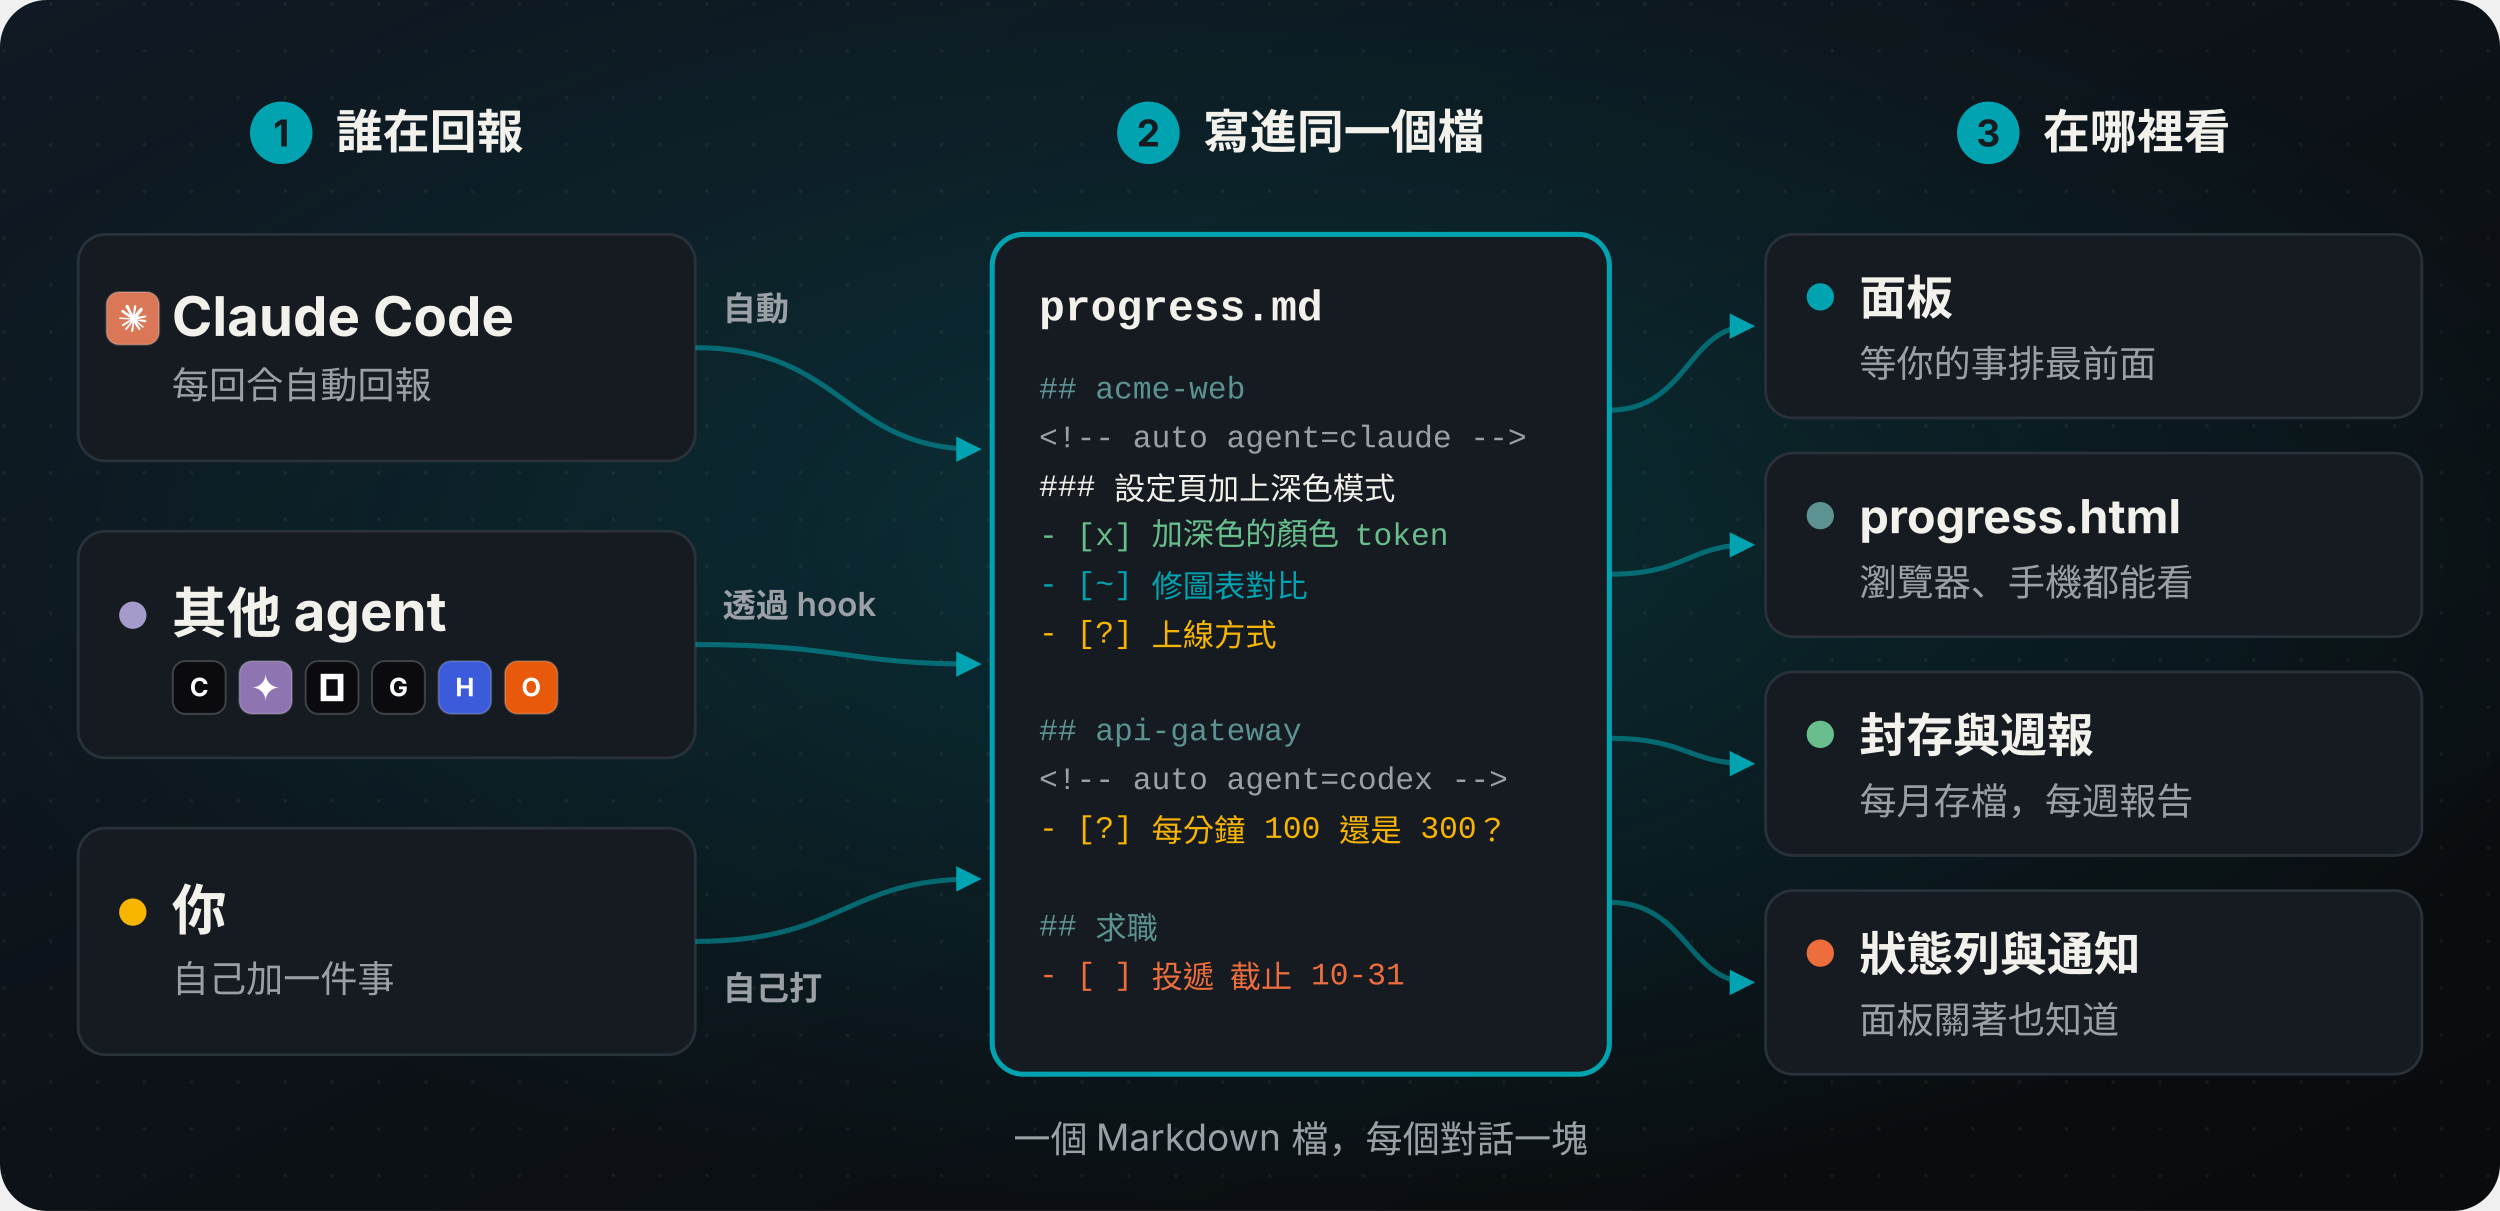
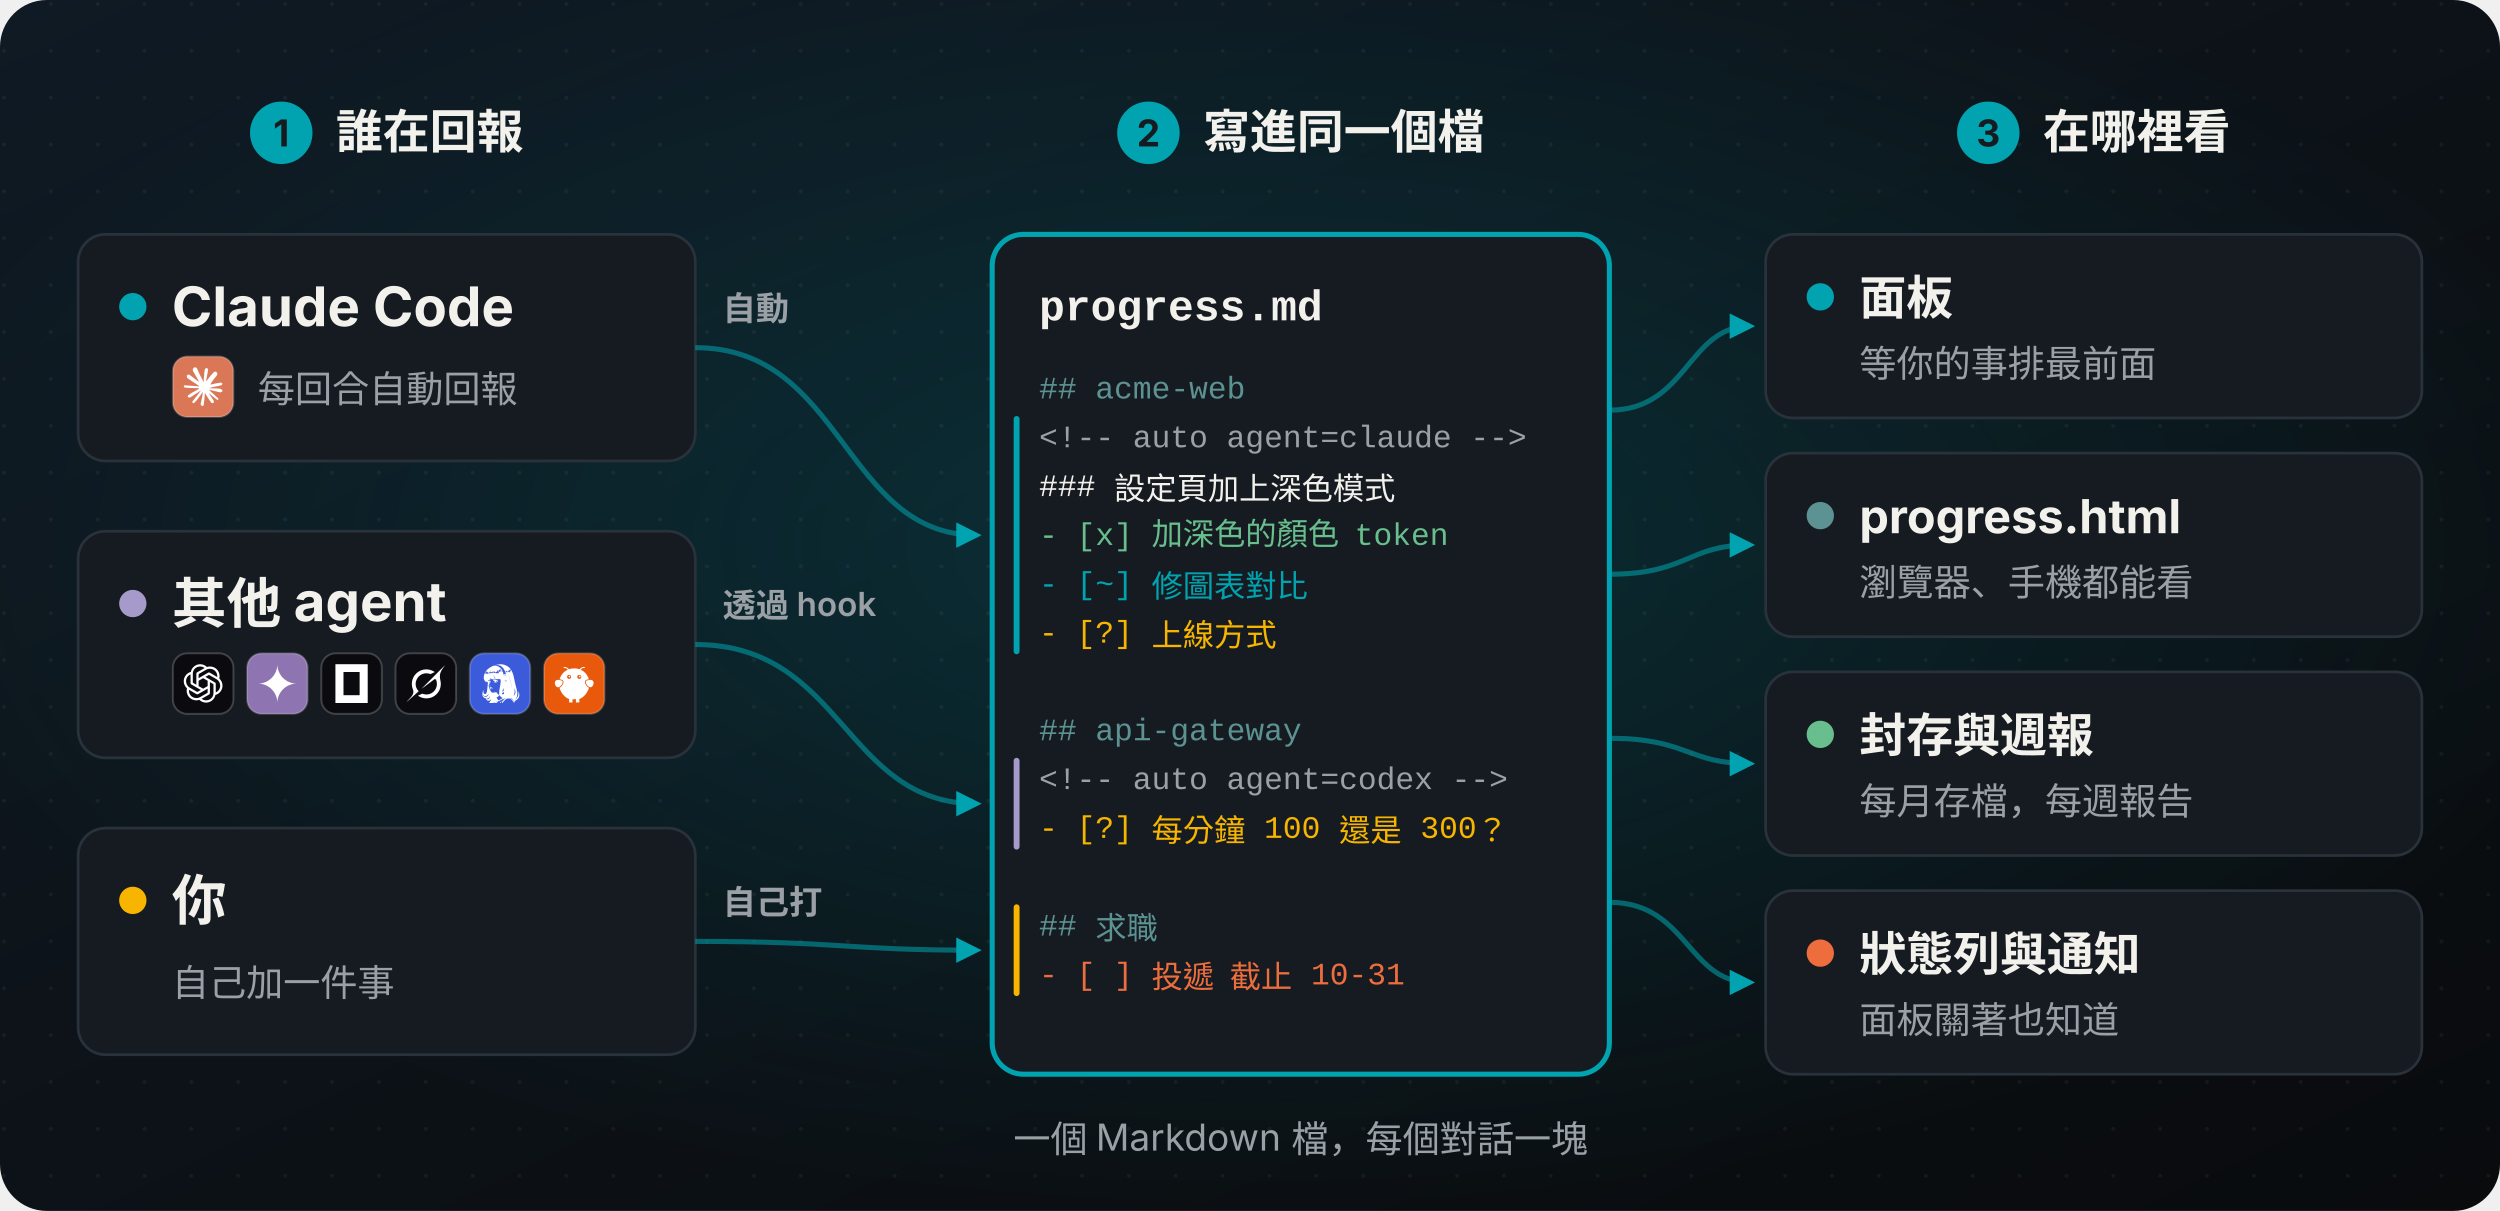
<svg xmlns="http://www.w3.org/2000/svg" width="1280" height="620" viewBox="0 0 1280 620" role="img" aria-label="progress.md: 一個 Markdown 檔，每個對話一塊">
  <defs>
    <linearGradient id="sky" x1="0" y1="0" x2="1" y2="1">
      <stop offset="0" stop-color="#0f1a24" />
      <stop offset="0.55" stop-color="#0c1116" />
      <stop offset="1" stop-color="#090b0d" />
    </linearGradient>
    <radialGradient id="glow" cx="0.5" cy="0.45" r="0.55">
      <stop offset="0" stop-color="#00A3AF" stop-opacity="0.2" />
      <stop offset="1" stop-color="#00A3AF" stop-opacity="0" />
    </radialGradient>
    <pattern id="dots" width="24" height="24" patternUnits="userSpaceOnUse">
      <circle cx="2" cy="2" r="1" fill="#fff" fill-opacity="0.05" />
    </pattern>
    <filter id="lift" x="-20%" y="-20%" width="140%" height="160%">
      <feDropShadow dx="0" dy="18" stdDeviation="22" flood-color="#000" flood-opacity="0.55" />
    </filter>
    <clipPath id="edge">
      <rect width="1280" height="620" rx="24" />
    </clipPath>
    <marker id="head" viewBox="0 0 10 10" refX="8" refY="5" markerWidth="5" markerHeight="5" orient="auto-start-reverse">
      <path d="M0 0L10 5L0 10z" fill="#00A3AF" />
    </marker>
  </defs>
  <g clip-path="url(#edge)" font-family="-apple-system, BlinkMacSystemFont, 'Segoe UI', 'Noto Sans TC', 'Noto Sans SC', 'PingFang TC', 'Microsoft JhengHei', 'Microsoft YaHei', sans-serif">
    <rect width="1280" height="620" fill="url(#sky)" />
    <rect width="1280" height="620" fill="url(#glow)" />
    <rect width="1280" height="620" fill="url(#dots)" />
    <circle cx="144" cy="68" r="16" fill="#00A3AF" />
    <text x="144" y="75" text-anchor="middle" font-size="19" font-weight="700" fill="#151b21">1</text>
    <text x="172" y="76" font-size="24" font-weight="700" fill="#f2f1ec">誰在回報</text>
    <circle cx="588" cy="68" r="16" fill="#00A3AF" />
    <text x="588" y="75" text-anchor="middle" font-size="19" font-weight="700" fill="#151b21">2</text>
    <text x="616" y="76" font-size="24" font-weight="700" fill="#f2f1ec">寫進同一個檔</text>
    <circle cx="1018" cy="68" r="16" fill="#00A3AF" />
    <text x="1018" y="75" text-anchor="middle" font-size="19" font-weight="700" fill="#151b21">3</text>
    <text x="1046" y="76" font-size="24" font-weight="700" fill="#f2f1ec">在哪裡看</text>
    <rect x="40" y="120" width="316" height="116" rx="14" fill="#151b21" stroke="#29313a" stroke-width="1.4" />
-     <circle cx="68" cy="163" r="7" fill="#00A3AF" />
-     <text x="88" y="172" font-size="28" font-weight="700" fill="#f2f1ec">Claude Code</text>
-     <text x="88" y="204" font-size="19" fill="#9aa0a6">每回合自動回報</text>
-     <rect x="54" y="149" width="28" height="28" fill="#151b21" />
-     <rect x="54.5" y="149.5" width="27" height="27" rx="6.44" fill="#D97757" stroke="#fff" stroke-opacity="0.2" />
-     <path transform="translate(61 156) scale(0.5833333)" fill="#fff" d="m4.714 15.956 4.717-2.647.079-.231-.079-.128h-.231l-.789-.049-2.696-.073-2.337-.097-2.265-.121-.571-.121-.534-.704.055-.352.48-.322.686.061 1.518.103 2.277.158 1.651.097 2.447.255h.389l.055-.158-.134-.097-.103-.097L6.973 9.836l-2.55-1.688-1.336-.971-.723-.492-.364-.461-.158-1.008.656-.723.88.061.225.061.892.686 1.906 1.475 2.489 1.834.364.303.146-.103.018-.073-.164-.273-1.354-2.447-1.445-2.489-.643-1.032-.17-.619c-.061-.255-.103-.467-.103-.729L6.287.134 6.7 0l.996.134.419.364.619 1.415 1.002 2.228 1.554 3.03.455.898.243.832.091.255h.158v-.146l.128-1.706.237-2.095.231-2.696.079-.759.376-.911.747-.492.583.279.48.686-.067.443-.285 1.852-.559 2.902-.364 1.943h.212l.243-.243.984-1.305 1.651-2.064.729-.82.85-.905.546-.431h1.032l.759 1.129-.34 1.166-1.062 1.348-.88 1.141-1.263 1.7-.789 1.36.073.109.188-.018 2.853-.607 1.542-.279 1.84-.316.832.389.091.395-.328.807-1.967.486-2.307.461-3.436.814-.043.03.049.061 1.548.146.662.036h1.621l3.018.225.789.522.474.638-.079.486-1.214.619-1.639-.389-3.825-.911-1.311-.328h-.182v.109l1.093 1.069 2.003 1.809 2.507 2.331.128.577-.322.455-.34-.049-2.204-1.657-.85-.747-1.925-1.621h-.128v.17l.443.65 2.344 3.521.121 1.081-.17.352-.607.212-.668-.121-1.372-1.925L14.38 17.959l-1.141-1.943-.14.079-.674 7.255-.316.37-.729.279-.607-.461-.322-.747.322-1.475.389-1.925.316-1.53.285-1.9.17-.631-.012-.043-.14.018-1.433 1.967-2.18 2.945-1.724 1.846-.413.164-.716-.37.067-.662.401-.589 2.386-3.036 1.439-1.882.929-1.087-.006-.158h-.055l-6.338 4.116-1.129.146-.486-.455.061-.747.231-.243 1.906-1.311Z" />
+     <circle cx="68" cy="157" r="7" fill="#00A3AF" />
+     <text x="88" y="167" font-size="28" font-weight="700" fill="#f2f1ec">Claude Code</text>
+     <rect x="88.5" y="182.5" width="31" height="31" rx="7.36" fill="#D97757" stroke="#fff" stroke-opacity="0.2" />
+     <g transform="translate(94.08 188.08) scale(0.8267)" fill="#fff">
+       <path d="m4.714 15.956 4.717-2.647.079-.231-.079-.128h-.231l-.789-.049-2.696-.073-2.337-.097-2.265-.121-.571-.121-.534-.704.055-.352.48-.322.686.061 1.518.103 2.277.158 1.651.097 2.447.255h.389l.055-.158-.134-.097-.103-.097L6.973 9.836l-2.55-1.688-1.336-.971-.723-.492-.364-.461-.158-1.008.656-.723.88.061.225.061.892.686 1.906 1.475 2.489 1.834.364.303.146-.103.018-.073-.164-.273-1.354-2.447-1.445-2.489-.643-1.032-.17-.619c-.061-.255-.103-.467-.103-.729L6.287.134 6.7 0l.996.134.419.364.619 1.415 1.002 2.228 1.554 3.03.455.898.243.832.091.255h.158v-.146l.128-1.706.237-2.095.231-2.696.079-.759.376-.911.747-.492.583.279.48.686-.067.443-.285 1.852-.559 2.902-.364 1.943h.212l.243-.243.984-1.305 1.651-2.064.729-.82.85-.905.546-.431h1.032l.759 1.129-.34 1.166-1.062 1.348-.88 1.141-1.263 1.7-.789 1.36.073.109.188-.018 2.853-.607 1.542-.279 1.84-.316.832.389.091.395-.328.807-1.967.486-2.307.461-3.436.814-.043.03.049.061 1.548.146.662.036h1.621l3.018.225.789.522.474.638-.079.486-1.214.619-1.639-.389-3.825-.911-1.311-.328h-.182v.109l1.093 1.069 2.003 1.809 2.507 2.331.128.577-.322.455-.34-.049-2.204-1.657-.85-.747-1.925-1.621h-.128v.17l.443.65 2.344 3.521.121 1.081-.17.352-.607.212-.668-.121-1.372-1.925L14.38 17.959l-1.141-1.943-.14.079-.674 7.255-.316.37-.729.279-.607-.461-.322-.747.322-1.475.389-1.925.316-1.53.285-1.9.17-.631-.012-.043-.14.018-1.433 1.967-2.18 2.945-1.724 1.846-.413.164-.716-.37.067-.662.401-.589 2.386-3.036 1.439-1.882.929-1.087-.006-.158h-.055l-6.338 4.116-1.129.146-.486-.455.061-.747.231-.243 1.906-1.311Z" />
+     </g>
+     <text x="132" y="206" font-size="19" fill="#9aa0a6">每回合自動回報</text>
    <rect x="40" y="272" width="316" height="116" rx="14" fill="#151b21" stroke="#29313a" stroke-width="1.4" />
-     <circle cx="68" cy="315" r="7" fill="#A59ACA" />
-     <text x="88" y="324" font-size="28" font-weight="700" fill="#f2f1ec">其他 agent</text>
-     <text x="88" y="356" font-size="19" fill="#9aa0a6" />
-     <rect x="88.5" y="338.5" width="27" height="27" rx="6.44" fill="#0B0B0F" stroke="#fff" stroke-opacity="0.2" />
-     <text x="102" y="356.48" text-anchor="middle" font-family="-apple-system, BlinkMacSystemFont, 'Segoe UI', 'Noto Sans TC', 'Noto Sans SC', 'PingFang TC', 'Microsoft JhengHei', 'Microsoft YaHei', sans-serif" font-size="13" font-weight="700" fill="#fff">C</text>
-     <rect x="122.5" y="338.5" width="27" height="27" rx="6.44" fill="#8E75B2" stroke="#fff" stroke-opacity="0.2" />
-     <path transform="translate(129 345) scale(0.5833333)" fill="#fff" d="M11.04 19.32Q12 21.51 12 24q0-2.49.93-4.68.96-2.19 2.58-3.81t3.81-2.55Q21.51 12 24 12q-2.49 0-4.68-.93a12.3 12.3 0 0 1-3.81-2.58 12.3 12.3 0 0 1-2.58-3.81Q12 2.49 12 0q0 2.49-.96 4.68-.93 2.19-2.55 3.81a12.3 12.3 0 0 1-3.81 2.58Q2.49 12 0 12q2.49 0 4.68.96 2.19.93 3.81 2.55t2.55 3.81" />
-     <rect x="156.5" y="338.5" width="27" height="27" rx="6.44" fill="#0B0B0F" stroke="#fff" stroke-opacity="0.2" />
-     <path transform="translate(163 345) scale(0.5833333)" fill="#fff" d="M22 24H2V0h20zM17 4.8H7v14.4h10z" />
-     <rect x="190.5" y="338.5" width="27" height="27" rx="6.44" fill="#0B0B0F" stroke="#fff" stroke-opacity="0.2" />
-     <text x="204" y="356.48" text-anchor="middle" font-family="-apple-system, BlinkMacSystemFont, 'Segoe UI', 'Noto Sans TC', 'Noto Sans SC', 'PingFang TC', 'Microsoft JhengHei', 'Microsoft YaHei', sans-serif" font-size="13" font-weight="700" fill="#fff">G</text>
-     <rect x="224.5" y="338.5" width="27" height="27" rx="6.44" fill="#3B5BDB" stroke="#fff" stroke-opacity="0.2" />
-     <text x="238" y="356.48" text-anchor="middle" font-family="-apple-system, BlinkMacSystemFont, 'Segoe UI', 'Noto Sans TC', 'Noto Sans SC', 'PingFang TC', 'Microsoft JhengHei', 'Microsoft YaHei', sans-serif" font-size="13" font-weight="700" fill="#fff">H</text>
-     <rect x="258.5" y="338.5" width="27" height="27" rx="6.44" fill="#E8590C" stroke="#fff" stroke-opacity="0.2" />
-     <text x="272" y="356.48" text-anchor="middle" font-family="-apple-system, BlinkMacSystemFont, 'Segoe UI', 'Noto Sans TC', 'Noto Sans SC', 'PingFang TC', 'Microsoft JhengHei', 'Microsoft YaHei', sans-serif" font-size="13" font-weight="700" fill="#fff">O</text>
+     <circle cx="68" cy="309" r="7" fill="#A59ACA" />
+     <text x="88" y="319" font-size="28" font-weight="700" fill="#f2f1ec">其他 agent</text>
+     <rect x="88.5" y="334.5" width="31" height="31" rx="7.36" fill="#0B0B0F" stroke="#fff" stroke-opacity="0.2" />
+     <g transform="translate(94.08 340.08) scale(0.8267)" fill="#fff" fill-rule="evenodd">
+       <path d="M9.205 8.658v-2.26c0-.19.072-.333.238-.428l4.543-2.616c.619-.357 1.356-.523 2.117-.523 2.854 0 4.662 2.212 4.662 4.566 0 .167 0 .357-.024.547l-4.71-2.759a.797.797 0 00-.856 0l-5.97 3.473zm10.609 8.8V12.06c0-.333-.143-.57-.429-.737l-5.97-3.473 1.95-1.118a.433.433 0 01.476 0l4.543 2.617c1.309.76 2.189 2.378 2.189 3.948 0 1.808-1.07 3.473-2.76 4.163zM7.802 12.703l-1.95-1.142c-.167-.095-.239-.238-.239-.428V5.899c0-2.545 1.95-4.472 4.591-4.472 1 0 1.927.333 2.712.928L8.23 5.067c-.285.166-.428.404-.428.737v6.898zM12 15.128l-2.795-1.57v-3.33L12 8.658l2.795 1.57v3.33L12 15.128zm1.796 7.23c-1 0-1.927-.332-2.712-.927l4.686-2.712c.285-.166.428-.404.428-.737v-6.898l1.974 1.142c.167.095.238.238.238.428v5.233c0 2.545-1.974 4.472-4.614 4.472zm-5.637-5.303l-4.544-2.617c-1.308-.761-2.188-2.378-2.188-3.948A4.482 4.482 0 014.21 6.327v5.423c0 .333.143.571.428.738l5.947 3.449-1.95 1.118a.432.432 0 01-.476 0zm-.262 3.9c-2.688 0-4.662-2.021-4.662-4.519 0-.19.024-.38.047-.57l4.686 2.71c.286.167.571.167.856 0l5.97-3.448v2.26c0 .19-.07.333-.237.428l-4.543 2.616c-.619.357-1.356.523-2.117.523zm5.899 2.83a5.947 5.947 0 005.827-4.756C22.287 18.339 24 15.84 24 13.296c0-1.665-.713-3.282-1.998-4.448.119-.5.19-.999.19-1.498 0-3.401-2.759-5.947-5.946-5.947-.642 0-1.26.095-1.88.31A5.962 5.962 0 0010.205 0a5.947 5.947 0 00-5.827 4.757C1.713 5.447 0 7.945 0 10.49c0 1.666.713 3.283 1.998 4.448-.119.5-.19 1-.19 1.499 0 3.401 2.759 5.946 5.946 5.946.642 0 1.26-.095 1.88-.309a5.96 5.96 0 004.162 1.713z" />
+     </g>
+     <rect x="126.5" y="334.5" width="31" height="31" rx="7.36" fill="#8E75B2" stroke="#fff" stroke-opacity="0.2" />
+     <g transform="translate(132.08 340.08) scale(0.8267)" fill="#fff">
+       <path d="M11.04 19.32Q12 21.51 12 24q0-2.49.93-4.68.96-2.19 2.58-3.81t3.81-2.55Q21.51 12 24 12q-2.49 0-4.68-.93a12.3 12.3 0 0 1-3.81-2.58 12.3 12.3 0 0 1-2.58-3.81Q12 2.49 12 0q0 2.49-.96 4.68-.93 2.19-2.55 3.81a12.3 12.3 0 0 1-3.81 2.58Q2.49 12 0 12q2.49 0 4.68.96 2.19.93 3.81 2.55t2.55 3.81" />
+     </g>
+     <rect x="164.5" y="334.5" width="31" height="31" rx="7.36" fill="#0B0B0F" stroke="#fff" stroke-opacity="0.2" />
+     <g transform="translate(170.08 340.08) scale(0.8267)" fill="#fff">
+       <path d="M22 24H2V0h20zM17 4.8H7v14.4h10z" />
+     </g>
+     <rect x="202.5" y="334.5" width="31" height="31" rx="7.36" fill="#0B0B0F" stroke="#fff" stroke-opacity="0.2" />
+     <g transform="translate(208.08 340.08) scale(0.8267)" fill="#fff" fill-rule="evenodd">
+       <path d="M9.27 15.29l7.978-5.897c.391-.29.95-.177 1.137.272.98 2.369.542 5.215-1.41 7.169-1.951 1.954-4.667 2.382-7.149 1.406l-2.711 1.257c3.889 2.661 8.611 2.003 11.562-.953 2.341-2.344 3.066-5.539 2.388-8.42l.006.007c-.983-4.232.242-5.924 2.75-9.383.06-.082.12-.164.179-.248l-3.301 3.305v-.01L9.267 15.292M7.623 16.723c-2.792-2.67-2.31-6.801.071-9.184 1.761-1.763 4.647-2.483 7.166-1.425l2.705-1.25a7.808 7.808 0 00-1.829-1A8.975 8.975 0 005.984 5.83c-2.533 2.536-3.33 6.436-1.962 9.764 1.022 2.487-.653 4.246-2.34 6.022-.599.63-1.199 1.259-1.682 1.925l7.62-6.815" />
+     </g>
+     <rect x="240.5" y="334.5" width="31" height="31" rx="7.36" fill="#3B5BDB" stroke="#fff" stroke-opacity="0.2" />
+     <g transform="translate(246.08 340.08) scale(0.8267)" fill="#fff" fill-rule="evenodd">
+       <path d="M5.938 12.835c.127-.039.285.02.373.143.028.038.036.092.046.14.003.014-.02.033-.04.05-.124-.098-.24-.194-.354-.291-.011-.01-.016-.027-.025-.042zM8.396 9.412c.195-.032.39-.06.588-.05a.54.54 0 01.148.026c.202.071.402.147.601.224.028.01.05.036.075.055l-.013.027a9.203 9.203 0 01-.26-.089c-.115-.038-.213-.077-.315-.098-.25-.05-.25-.046-.292-.014l.574.144c.275.139.55.276.823.417.042.022.09.057.107.098.026.06.063.076.117.072.066-.006.132-.017.213-.027l-.04.086c.051.08.142.02.216.064-.074.13-.247.09-.334.199l.061.074-.12.087c0 .106-.038.168-.306.243l.026.085-.196.042.07.124h-.25l-.007.137c-.081-.01-.161-.018-.244-.027l-.053.123c-.027-.008-.052-.011-.073-.023-.067-.038-.128-.056-.195.006-.019.017-.063.014-.093.008-.026-.006-.05-.029-.07-.042-.11.095-.11.095-.208.003-.057.046-.12.074-.186.011-.063.027-.123-.02-.178-.014-.07.007-.097-.035-.133-.07l-.13.033c-.013-.236-.194-.19-.34-.203.005-.072.05-.092.095-.094a.474.474 0 01.159.022c.164.05.32.12.496.138.203.021.405.029.601-.015.265-.059.52-.149.707-.365.049-.056.083-.127.117-.195.019-.038.02-.084-.02-.116a1.397 1.397 0 00-.382-.217c.024.12-.031.182-.115.221 0 .014-.004.025 0 .03.08.115.084.16-.007.267a1.39 1.39 0 01-.218.211.477.477 0 01-.641-.05 1.36 1.36 0 01-.133-.152c-.078-.107-.076-.108-.033-.236-.165-.08-.128-.226-.104-.364.008-.05.028-.096.049-.163-.04.014-.067.017-.087.032a.897.897 0 00-.316.357c-.007.016-.01.034-.02.047-.012.015-.034.038-.045.035-.02-.006-.037-.027-.05-.045-.008-.012-.007-.032-.012-.057h-.126l.053-.172a14.82 14.82 0 00-.039-.049l.11-.284c-.06.026-.091.044-.124.051-.03.007-.064 0-.095 0 0-.031-.01-.07.004-.092.149-.22.305-.428.593-.476z" />
+       <path d="M8.06 10.788c-.003-.038-.004-.075.037-.062.016.006.034.048.028.067-.01.04-.038.032-.064-.005z" />
+       <path d="M11.981.009c.226-.012.453-.011.679 0 .247.01.495.024.74.062.401.064.798.157 1.19.273.463.138.92.299 1.356.511a7.31 7.31 0 012.948 2.642c.292.469.536.963.739 1.479.219.556.446 1.11.623 1.683.204.654.329 1.326.458 1.997.097.504.182 1.01.29 1.511.156.722.329 1.44.494 2.16.186.812.4 1.615.63 2.415.102.355.193.713.282 1.072.11.436.202.876.254 1.323.031.278.066.557.073.837a7.56 7.56 0 01-.017.88c-.037.413-.1.818-.226 1.212a5.017 5.017 0 01-.915 1.649l-.13.156.018.023c.043-.023.088-.041.127-.068.2-.138.373-.307.531-.49.4-.46.721-.973.975-1.529a3.59 3.59 0 00.325-1.72c-.024-.424-.097-.834-.3-1.213-.013-.027-.015-.06-.03-.121.05.035.082.048.101.072.107.13.22.258.315.398.33.494.46 1.052.486 1.64a3.75 3.75 0 01-.47 1.97c-.36.655-.887 1.14-1.526 1.506-.193.111-.394.21-.595.308-.157.078-.248.211-.318.365a.522.522 0 00-.033.406.359.359 0 01.013.139c-.005.077-.077.155-.14.162-.054.006-.125-.043-.15-.116a1.206 1.206 0 01-.06-.233c-.04-.314-.155-.6-.308-.87a3.906 3.906 0 00-.73-.91 2.129 2.129 0 00-.897-.524 4.093 4.093 0 00-.692-.131c-.075-.008-.15-.04-.22.01.18.06.363.11.538.18.434.173.82.43 1.18.728.308.255.58.543.794.884.098.155.186.315.227.496.027.123.042.25.067.375.013.062-.002.109-.053.144-.047.033-.122.034-.163-.01a.455.455 0 01-.08-.14c-.03-.073-.038-.159-.078-.225a7.314 7.314 0 00-1.423-1.664c-.16-.137-.329-.26-.537-.323-.376-.114-.753-.203-1.15-.154-.213.025-.427.032-.64.053a1.6 1.6 0 00-.736.278 5.14 5.14 0 00-.834.72c-.329.342-.642.699-.955 1.055-.136.155-.264.319-.314.531a5.227 5.227 0 00-.012.051.096.096 0 01-.09.076h-.31c-.046 0-.082-.048-.072-.094.023-.108.045-.216.07-.324.075-.325.19-.635.368-.917.024-.039.04-.088.104-.08l.01.049.027.077c.28-.435.571-.834.996-1.135.283-.204.584-.378.89-.55a.196.196 0 00-.098-.002c-.162.043-.325.084-.485.134-.402.124-.764.33-1.11.566-.147.1-.298.193-.414.333a7.314 7.314 0 00-1.07 1.767.845.845 0 00-.04.12.075.075 0 01-.072.056h-.494c-.04 0-.062-.051-.036-.082.123-.14.246-.282.377-.415.275-.281.58-.532.777-.884.027-.048.063-.09.095-.135.238-.333.54-.607.818-.902.082-.086.175-.16.26-.24.029-.027.053-.057.079-.085l-.018-.025-.135.041c-.034.017-.07.031-.102.05-.248.144-.494.292-.743.433-.408.23-.825.439-1.209.711-.281.2-.591.358-.889.533-.02.012-.044.015-.08.028-.015-.135.143-.201.108-.336-.033.014-.064.02-.085.038-.111.096-.227.19-.328.296-.148.157-.284.325-.425.488-.125.143-.25.286-.373.431A.153.153 0 019.89 24H8.762a.316.316 0 00.016-.042c.028-.09.085-.172.083-.28-.091-.018-.162.001-.212.077a4.45 4.45 0 00-.136.215c-.01.016-.024.03-.042.03h-.093c-.019 0-.029-.022-.017-.037.071-.088.14-.178.209-.268.001-.002-.006-.012-.012-.024-.014.004-.03.006-.045.013-.176.09-.352.181-.527.274a.363.363 0 01-.168.042H5.202c-.026 0-.039-.036-.019-.053.21-.178.402-.374.558-.605.335-.496.538-1.047.667-1.629.004-.02-.003-.043-.006-.091-.037.048-.059.072-.076.1a1.943 1.943 0 01-.334.415c-.28.258-.59.448-.983.464-.297.012-.588 0-.865-.127-.46-.21-.722-.57-.794-1.072-.025-.17-.017-.171-.182-.219A3.513 3.513 0 011.97 20.6a2.286 2.286 0 01-.808-1.13 3.569 3.569 0 01-.16-1.245c.002-.034.016-.067.024-.1.032.023.046.043.05.066.033.153.059.308.096.46.086.355.257.664.516.92.258.256.571.419.91.532.358.118.717.138 1.07-.016a1.89 1.89 0 00.621-.452c.328-.348.533-.76.648-1.223.009-.034.005-.071.007-.11-.015.006-.026.006-.03.011-.031.05-.064.1-.093.152-.284.502-.679.887-1.196 1.135-.351.17-.718.255-1.11.159a1.607 1.607 0 01-.971-.64 2.006 2.006 0 01-.368-.924 2.903 2.903 0 01.02-.886c.05-.439.466-1.17.742-1.271-.02.063-.035.112-.053.16-.043.116-.097.227-.13.345a1.901 1.901 0 00-.05.82c.033.212.09.416.204.6.147.236.346.407.62.465.11.023.225.014.338.018a.576.576 0 00.386-.131c.164-.128.282-.292.366-.481.168-.375.24-.777.309-1.179.05-.296.093-.594.133-.893.039-.281.071-.563.104-.845.026-.232.048-.464.074-.696.024-.228.052-.455.076-.683.024-.227.047-.455.069-.683.013-.14.022-.28.034-.42l.037-.417c.022-.25.041-.5.065-.748.008-.082-.02-.132-.09-.177a2.46 2.46 0 01-.492-.418c-.1-.109-.188-.228-.282-.342-.035-.042-.056-.097-.116-.118a2.084 2.084 0 00.275.597c.06.092.131.176.196.265.063.086.182.115.234.226-.028.003-.046.01-.06.006a4.74 4.74 0 01-.22-.057 2.71 2.71 0 01-1.287-.819c-.435-.487-.656-1.076-.71-1.723a5.206 5.206 0 01.014-1.06c.072-.602.22-1.186.45-1.745.155-.376.338-.741.526-1.102.205-.393.466-.75.765-1.076.512-.559 1.104-1.024 1.726-1.448.717-.49 1.478-.898 2.277-1.233C8.244.828 8.767.632 9.31.494c.655-.166 1.31-.33 1.982-.415.229-.03.458-.058.688-.07zm-1.847 22.82c-.07.06-.147.111-.207.18-.238.27-.464.549-.668.869l-.044.108a.177.177 0 00.093-.057c.174-.19.351-.378.519-.574.104-.122.195-.255.288-.386.024-.034.03-.08.046-.12l-.027-.02zm1.65-3.695a5.51 5.51 0 00-.653.593l-.37.386a.963.963 0 01-.377.25 1.372 1.372 0 01-.467.09c-.044 0-.087.006-.151.012.028.058.043.097.064.131.15.242.301.482.45.724.136.22.276.438.399.666.068.125.105.267.156.404.077.027.14-.018.202-.048.29-.135.579-.274.867-.412.213-.101.437-.186.636-.31.347-.215.68-.455 1.018-.685.015-.01.026-.028.042-.046-.023-.019-.038-.037-.056-.044-.287-.111-.527-.3-.77-.482a5.319 5.319 0 01-.506-.42 1.757 1.757 0 01-.41-.653c-.019-.049-.045-.095-.075-.156zm-5.847.264c-.06.096-.097.194-.132.293a3.38 3.38 0 01-.555 1.01c-.2.25-.455.412-.762.493-.23.06-.464.076-.7.07-.048-.002-.097.002-.158.005.016.04.021.066.035.085.1.145.23.246.4.295.157.046.316.034.498.023.181-.037.343-.115.485-.234.238-.199.402-.454.536-.732.175-.363.264-.751.342-1.144.01-.053.008-.11.011-.164zm14.945-4.586c.008.029.016.057.027.107.024.155.051.31.072.464.03.219.067.437.078.657.017.344.027.689-.014 1.033-.037.315-.063.633-.116.946a6.153 6.153 0 01-.46 1.518c-.008.018-.01.039-.02.082.047-.03.077-.042.098-.064.085-.083.17-.167.248-.255.271-.305.458-.66.596-1.043.18-.498.228-1.011.145-1.531-.103-.65-.33-1.263-.597-1.881a9.055 9.055 0 00-.024-.055l-.033.022zM5.797 8.29a.26.26 0 00.018.153c.124.251.25.501.379.75.025.049.066.09.03.163-.284.06-.578.119-.88.255.059.038.097.06.132.087.042.032.112.058.09.12-.01.033-.075.048-.117.072.017.01.043.021.067.036.166.102.33.207.447.368.138.192.229.404.188.644-.079.469-.306.85-.69 1.132-.054.04-.106.083-.161.122a.243.243 0 00-.103.245.77.77 0 00.055.195c.083.196.22.35.375.492.083.076.159.164.222.257a.37.37 0 01.025.377c-.023.05-.05.099-.076.148-.03.06-.028.111.022.162.041.042.08.089.112.138.038.058.078.079.147.05a.486.486 0 01.333-.006c.16.046.302.126.444.21.13.077.264.149.4.219.067.035.14.05.219.026.071-.022.124.01.145.076.02.064-.003.108-.074.139-.07.03-.137.063-.209.088-.1.035-.201.073-.314.077-.013-.107.11-.088.127-.159-.206-.126-.643-.145-.801-.034.063.112.035.21-.096.313-.13-.1-.025-.202.002-.3a.209.209 0 00-.249.17c-.015.101.067.216.178.224.108.007.218-.005.326-.012.06-.005.12-.027.199 0-.103.123-.248.127-.357.19.002.05.07.086.019.131-.053.048-.095-.001-.132-.03-.08-.063-.16-.126-.231-.197a.474.474 0 01-.157-.311.52.52 0 00-.043-.172c-.032-.074-.032-.137.033-.19-.018-.03-.028-.053-.045-.072a1.222 1.222 0 01-.196-.369c-.053-.137-.046-.264.048-.381.024-.03.05-.06.064-.095a.664.664 0 00.047-.168c.017-.165-.064-.287-.182-.387-.186-.156-.36-.322-.46-.551-.005-.011-.024-.017-.037-.026-.011.017-.024.027-.025.038-.019.185-.045.37-.052.557-.014.377.058.743.162 1.104.118.41.289.798.488 1.173.267.502.537 1.002.812 1.5.055.098.13.189.208.27.198.202.452.272.724.273.202 0 .404-.006.605-.026.295-.03.59-.073.884-.113.183-.025.365-.057.548-.08.21-.026.38.073.522.21.16.156.305.327.447.5.22.265.397.56.554.867.05.098.07.1.147.03.13-.121.26-.242.394-.36.067-.059.088-.12.067-.213a3.535 3.535 0 01-.085-.796c.002-.157.006-.314.018-.471.015-.224.03-.45.06-.672a59.114 59.114 0 01.362-2.298c.087-.493.182-.984.268-1.477.06-.347.118-.694.162-1.043.034-.273.055-.55.063-.825.011-.332.003-.665.002-.998 0-.077.004-.155-.01-.23-.028-.142-.01-.155-.162-.19a5.826 5.826 0 00-.607-.107c-.146-.018-.207-.053-.221-.19-.006-.049-.025-.098-.041-.146-.009-.025-.024-.048-.046-.09l-.025.264c-.009.096-.029.116-.127.115-.055 0-.11-.008-.164-.008-.476 0-.952-.008-1.426.032-.095.008-.173-.015-.226-.103-.04-.066-.088-.126-.134-.186-.063-.084-.086-.093-.182-.06-.195.068-.388.138-.582.21a2.71 2.71 0 00-.675.394.986.986 0 01-.323.168c-.033.01-.07.008-.127.013.02-.066.024-.114.047-.15.064-.105.135-.205.205-.306.023-.033.049-.063.073-.095l-.015-.023-.201.037c-.146.04-.296.07-.437.122-.148.053-.266.023-.386-.072a3.623 3.623 0 01-.733-.786l-.093-.132zm8.592 8.963l-.147.09c-.22.134-.44.266-.659.402-.093.058-.184.12-.27.188-.085.07-.124.161-.072.272.047.1.093.2.147.294.047.08.124.138.213.147.11.01.228.012.336-.012.217-.05.372-.205.528-.357a.291.291 0 00.087-.308c-.046-.18-.079-.365-.118-.547-.011-.052-.027-.103-.045-.169zm-.257-2.409c-.12.291-.205.597-.325.91-.151.433-.294.87-.435 1.323.036-.01.054-.01.067-.018.261-.16.522-.324.785-.484.054-.033.071-.078.065-.138-.012-.13-.024-.262-.034-.393l-.068-.886c-.008-.103-.02-.206-.029-.31-.009 0-.017-.002-.026-.004zm3.081-8.13l.099.285c.08.231.159.463.24.714l.58 1.952c.187.63.372 1.262.558 1.893.114.382.235.762.343 1.146.072.257.126.519.186.799.044.206.087.413.127.64.034.106.023.226.077.325l.025-.006-.068-.362c-.038-.206-.077-.412-.113-.638-.015-.07-.029-.141-.046-.211-.095-.396-.177-.796-.29-1.187-.196-.685-.413-1.364-.618-2.046-.165-.549-.322-1.1-.488-1.648-.069-.227-.15-.45-.226-.695l-.117-.336c-.037-.107-.075-.216-.115-.322-.04-.106-.084-.21-.127-.314a7.558 7.558 0 01-.027.01zM6.225 14.304c-.063-.001-.115.014-.134.083a.35.35 0 00.41.012 4.533 4.533 0 00-.276-.095zM5.23 11.98c-.026-.027-.057-.048-.075.002-.012.032-.007.07-.01.113.082-.037.082-.037.085-.115zm.062-1.189a.135.135 0 00-.088.056.197.197 0 00-.025.11c.005.152.01.306.026.457a.751.751 0 00.066.218c.061.136.157.167.288.101.055-.027.06-.054.025-.11a4.52 4.52 0 01-.129-.211c-.015-.068-.066-.131-.033-.207.04-.09-.076-.116-.074-.19V10.874c-.003-.038-.006-.087-.056-.083zm-.017-.968a.867.867 0 00-.467.127c-.076.045-.084.07-.05.158.034.087.07.173.115.254.064.117.09.125.21.077a.657.657 0 01.336-.053c.202.022.357.136.504.264l.092.077c.007-.006.014-.013.022-.018-.019-.105-.035-.226-.149-.264-.157-.053-.324-.075-.508-.117l-.24-.005c.24-.169.452-.044.687.009-.063-.115-.153-.147-.23-.193-.082-.05-.17-.092-.25-.144-.06-.037-.12-.08-.072-.172zm10.233.325c-.23-.01-.427.08-.608.211-.034.026-.06.065-.105.117.087.026.15.046.232.065.044-.015.088-.03.13-.046.306-.114.61-.115.904.031.126.063.237.04.366-.005-.02-.031-.03-.054-.045-.071a.986.986 0 00-.448-.273c-.14-.044-.284-.024-.426-.03zM7.99 6.483a.308.308 0 00.002.133c.08.321.156.643.242.962.104.387.27.75.456 1.103.02.037.061.08.098.087a.404.404 0 00.253-.051l-.472-.84c-.23-.448-.405-.92-.579-1.394zM10.397.497c-.2-.008-.405.004-.603.034-.236.035-.47.087-.7.152-.287.08-.569.18-.852.273-.04.013-.074.038-.11.058.028.014.05.018.07.014.287-.068.58-.085.873-.09.134-.002.269.009.402.025.19.024.382.048.57.09.456.104.874.3 1.265.556.464.306.888.66 1.257 1.078.205.232.395.475.56.739.17.274.315.561.449.856.273.601.456 1.232.6 1.876.04.173.07.348.1.524.017.104.065.167.17.19.122.028.2.105.22.251-.003.102-.06.174-.129.24a1.065 1.065 0 00-.268.358.164.164 0 00.083-.039c.08-.086.162-.172.235-.265a.56.56 0 00.13-.333c.009-.05.022-.1.024-.15.007-.124-.017-.15-.143-.168-.025-.004-.049-.014-.073-.015-.082-.007-.125-.063-.137-.131-.033-.198-.004-.355.247-.408.086-.018.174-.03.26-.042.158-.023.315-.053.473-.067.14-.012.19.033.226.167.008.029.018.057.021.087.019.179-.008.225-.141.288-.027.013-.055.024-.078.042a.148.148 0 00-.051.067c-.039.144.073.382.206.445l.673.32c.023.011.05.015.075.023l.018-.026c-.015-.008-.032-.013-.044-.024a2.27 2.27 0 00-.544-.32 4.898 4.898 0 00-.173-.075.203.203 0 01-.126-.191c-.003-.085.045-.154.128-.187l.059-.025c.099-.044.118-.076.112-.187a.384.384 0 00-.008-.063c-.067-.294-.123-.59-.205-.88a9.478 9.478 0 00-.826-2.036 7.465 7.465 0 00-1.39-1.805 4.536 4.536 0 00-1.177-.824 3.656 3.656 0 00-1.016-.328 6.155 6.155 0 00-.712-.074zm6.719 5.955c.01.014.018.028.038.034l-.022-.044-.016.01zM4.103 3.917a.062.062 0 01-.03.012.455.455 0 01-.04.039c-.01.01-.02.02-.045.04l-.363.354c-.088.085-.17.178-.266.253-.284.22-.425.53-.544.855a.132.132 0 00-.007.071c.013.055.033.108.052.168l.074.026c-.017.056-.03.105-.047.152-.058.164-.118.327-.175.491-.005.015.008.036.019.077.08-.175.158-.33.225-.489.228-.544.484-1.074.819-1.561.09-.133.182-.266.283-.401.004-.006.007-.013.022-.03.001-.016.003-.032.015-.04l.008-.017zm12.976 2.408a.023.023 0 01.009.019.073.073 0 00-.006.01.188.188 0 00.007.02l.018.022c.002-.007.007-.016.005-.021-.003-.01-.012-.018-.02-.038a1.331 1.331 0 01-.013-.012zM4.199 4.48c-.003.004-.008.008-.027.014-.005.013-.011.025-.031.047a2.085 2.085 0 01-.124.167c-.048.07-.116.055-.181.041-.134-.028-.228.016-.287.143-.089.187-.187.37-.273.56-.049.108-.11.216-.118.36.081.003.154.007.228.008h.228a2.563 2.563 0 01-.079.264c-.01.052-.022.103-.033.155l.02.004c.018-.046.037-.092.067-.153.066-.142.13-.285.2-.426.02-.04.034-.1.116-.092 0 .043.004.084 0 .124-.005.045-.017.09-.028.143.141.043.086.174.115.269.102-.022.104-.195.248-.144v.205l.017.002.439-1.059c-.13 0-.246-.02-.358.033-.024.011-.058-.001-.108-.004.075-.15.139-.278.211-.417a.128.128 0 01.025-.036c0-.015-.001-.03.008-.038l.006-.02c-.005.006-.01.011-.028.017-.004.012-.009.024-.026.045a.085.085 0 01-.032.033c-.123.157-.09.164-.258.106-.079-.027-.078-.028-.047-.144.028-.046.056-.093.098-.15 0-.016-.001-.032.007-.042L4.2 4.48zm2.073-.67c-.003.006-.007.011-.027.016-.094.125-.194.246-.28.377-.155.238-.301.481-.451.723-.14.224-.345.368-.575.481-.017.008-.04.006-.079.011.012-.059.016-.109.033-.153a6.076 6.076 0 01.229-.518l-.007-.02a.138.138 0 01-.035.025c-.028.05-.055.1-.093.164-.26.424-.443.817-.442.95.024.004.048.011.073.013.177.013.188.007.26-.165.03-.07.077-.12.147-.15l.175-.07c.044-.018.085-.057.146-.032.003.05-.01.11.014.145.042.062.044.125.047.193.002.049.017.098.026.147.029-.034.039-.065.05-.097.142-.39.277-.782.428-1.17.1-.256.22-.504.33-.756.013-.03.013-.067.03-.092V3.81zm3.987-.34c0 .045.01.084.021.123.042.16.094.318.124.48.024.133.023.27.028.406 0 .033-.019.067-.032.11-.094-.058-.047-.158-.106-.215h-.125c-.015.072-.01.152-.046.2-.066.085-.155.154-.236.227-.043.038-.078.018-.103-.025l-.046-.087c-.065.035-.117.069-.172.093-.116.051-.235.095-.35.147-.085.038-.09.053-.07.147.014.075.034.148.047.223.013.072.05.109.123.124.233.05.462.115.657.265.058-.102.058-.102.168-.151.03-.014.06-.03.092-.042.08-.03.115-.017.15.06.023.048.041.098.066.158.06-.14-.042-.267.017-.416.157.18.24.39.375.567a.235.235 0 00.022-.098c.002-.124 0-.247.002-.371 0-.034.013-.067.02-.1l.032-.003c.11.155.13.354.226.52a3.036 3.036 0 00-.01-.392c-.004-.045 0-.074.05-.088.08.036.116.14.215.158-.03-.275-.423-1.137-.798-1.635-.114-.127-.2-.28-.34-.386zm-2.667.696c-.019.034-.03.05-.037.067-.061.185-.125.37-.18.556-.031.105-.087.169-.195.19-.09.019-.178.052-.268.073-.038.009-.089.015-.118-.003-.024-.016-.025-.069-.036-.106-.064.076-.082.087-.17.047-.133-.062-.262-.135-.393-.201-.048-.025-.093-.063-.17-.03-.043.12-.091.25-.137.382-.099.28-.087.242.095.453.046.048.102.03.154.023.054-.009.106-.03.16-.036.13-.013.26-.08.367-.015.204-.064.387-.122.571-.178.05-.015.089.005.114.054.022.042.034.093.082.121.038-.056-.013-.128.063-.178l.14.241-.042-1.46zm.278.358c-.096-.01-.107.01-.11.108-.002.038-.003.078.002.115.03.2.099.386.174.57.002.006.012.01.022.015l.078-.05c.052.036.081.088.153.088.205-.002.41.014.616.012.099-.001.158.042.205.12.018.03.024.077.088.066l-.08-.394c-.05-.195-.085-.395-.172-.589-.057.057-.114.068-.18.046a.72.72 0 00-.135-.028c-.22-.028-.44-.059-.66-.08zm10.254-1.727c.089.163.155.316.139.491-.016.168.026.342-.044.516-.047-.033-.088-.082-.112-.075-.117.035-.164-.057-.227-.115a4.772 4.772 0 01-.286-.29l-.104-.113a4.856 4.856 0 01-.023.019c.035.046.07.093.11.156.04.064.084.127.122.193.034.058.065.118.031.205-.082-.01-.164-.019-.246-.032-.06-.01-.101 0-.124.07-.031.098-.037.096-.15.09.02.042.036.08.057.116.041.074.03.138-.03.196-.06.06-.118.122-.178.181a.175.175 0 01-.185.046c-.222-.061-.447-.113-.67-.174-.032-.009-.063-.04-.086-.068-.03-.04-.052-.087-.08-.13-.044-.07-.09-.138-.136-.207a.18.18 0 00-.014.105c.012.127.03.253.035.38.005.1-.024.12-.121.104-.104-.017-.206-.04-.31-.058-.064-.012-.131-.028-.202.03l.081.208c.09 0 .166-.01.237.002a.819.819 0 01.458.251c.078.083.154.168.241.26l.018-.005c-.004-.006-.008-.013-.01-.04.014-.056-.062-.118.018-.178.031.03.064.057.088.09.058.078.111.159.169.257l.089.141.024-.013a2093.819 2093.819 0 01-.427-.934c.055.007.083.007.108.016.193.07.385.142.577.216.074.028.147.06.219.094.062.028.112.018.157-.033.05-.056.102-.112.154-.167.05-.051.095-.046.132.014.016.025.026.053.04.08.071.138.143.277.217.433l.159.308.025-.011c-.044-.106-.07-.218-.138-.334-.057-.182-.168-.346-.206-.545.136.034.362.326.567.732l.057.074.018-.011a1.563 1.563 0 01-.052-.127c-.046-.145-.097-.29-.136-.436-.022-.083-.036-.173.022-.26l.109.058-.026-.207.027-.016c.022.02.05.036.065.06.073.108.143.22.215.33.01.016.029.029.043.043-.036-.217-.2-.38-.229-.626l.155.112c.014-.166.012-.319.042-.465.032-.158-.023-.297-.063-.445.024.004.036.006.055.025.092.124.183.249.277.371.02.027.05.047.069.087l.04.063.019-.015a.293.293 0 01-.053-.082 27.922 27.922 0 01-.332-.49c-.221-.311-.363-.467-.485-.521zm-6.57.327c-.003.161.092.275.069.415l-.368.087c.09.139.032.237-.052.331-.05.057-.092.122-.143.178-.037.04-.046.078-.018.126l.16.275c.029.048.072.066.128.064.076-.003.152 0 .228-.001.116-.003.216.022.275.137.006.014.02.024.044.052.004-.059-.003-.098.01-.13.016-.04.04-.099.072-.108.084-.023.173-.024.26-.03.013-.001.027.018.04.029l.071.065c.019-.11-.082-.198-.024-.31l.126.04c-.026-.123-.07-.245-.071-.366 0-.123.051-.243.115-.36.107.062.16.156.234.253.183.265.36.533.494.834.165-.078.27.068.407.088-.003-.106-.133-.441-.197-.492a.142.142 0 00-.102-.028c-.06.011-.119.039-.191.063-.025-.039-.056-.078-.077-.122a3.936 3.936 0 00-.473-.783c-.076-.094-.16-.182-.228-.26l-.391.285c-.049.035-.094.03-.132-.017l-.169-.207c-.025-.03-.053-.059-.097-.108z" />
+     </g>
+     <rect x="278.5" y="334.5" width="31" height="31" rx="7.36" fill="#E8590C" stroke="#fff" stroke-opacity="0.2" />
+     <g transform="translate(284.08 340.08) scale(0.8267)" fill="#fff" fill-rule="evenodd">
+       <path d="M9.046 7.104a.527.527 0 110 1.055.527.527 0 010-1.055z" />
+       <path d="M15.376 7.104a.528.528 0 110 1.056.528.528 0 010-1.056z" />
+       <path d="M16.877 1.912c.58-.27 1.14-.323 1.616-.037a.317.317 0 01-.326.542c-.227-.136-.547-.153-1.022.068-.352.165-.765.45-1.234.866 2.683 1.17 4.4 3.5 5.148 5.921a6.421 6.421 0 00-.704.184c-.578.016-1.174.204-1.502.735-.338.55-.268 1.276.072 2.069l.005.012.007.014c.523 1.045 1.318 1.91 2.2 2.284-.912 3.274-3.44 6.144-5.972 6.988v2.109h-2.11v-2.11c-1.043.417-2.086.01-2.11 0v2.11h-2.11v-2.11c-2.531-.843-5.061-3.713-5.973-6.987.882-.373 1.678-1.238 2.2-2.284l.007-.014.006-.012c.34-.793.41-1.518.071-2.069-.327-.531-.923-.719-1.503-.735a6.409 6.409 0 00-.704-.183c.749-2.421 2.466-4.751 5.149-5.922-.47-.416-.88-.701-1.234-.866-.474-.221-.794-.204-1.021-.068a.318.318 0 01-.435-.109.317.317 0 01.109-.433c.476-.286 1.036-.233 1.615.037.49.229 1.031.628 1.621 1.182A9.924 9.924 0 0112 2.568c1.199 0 2.284.19 3.256.526.59-.554 1.13-.953 1.62-1.182zM8.835 6.577a1.266 1.266 0 100 2.532 1.266 1.266 0 000-2.532zm6.33 0a1.267 1.267 0 100 2.533 1.267 1.267 0 000-2.533z" />
+       <path d="M.395 13.118c-.966-1.932-.163-3.863 2.41-3.365v-.001l.05.01c.084.018.17.038.26.06.033.009.067.017.1.027.084.022.168.048.255.076l.09.027c.528 0 .95.158 1.16.501.212.343.212.87-.105 1.61-.085.17-.178.333-.276.489l-.01.017a4.967 4.967 0 01-.62.791l-.019.02c-1.092 1.117-2.496 1.336-3.295-.262z" />
+       <path d="M21.193 9.753c2.574-.5 3.378 1.433 2.411 3.365-.58 1.159-1.476 1.361-2.342.96l-.011-.005a2.419 2.419 0 01-.114-.056l-.019-.01a2.751 2.751 0 01-.115-.067l-.023-.014c-.035-.022-.071-.044-.106-.068l-.05-.035c-.55-.388-1.062-1.007-1.44-1.76-.276-.647-.311-1.132-.174-1.472.176-.439.636-.639 1.23-.639.032-.011.066-.02.099-.03.08-.026.16-.05.238-.072l.117-.03a5.502 5.502 0 01.3-.067z" />
+     </g>
    <rect x="40" y="424" width="316" height="116" rx="14" fill="#151b21" stroke="#29313a" stroke-width="1.4" />
-     <circle cx="68" cy="467" r="7" fill="#F8B500" />
-     <text x="88" y="476" font-size="28" font-weight="700" fill="#f2f1ec">你</text>
-     <text x="88" y="508" font-size="19" fill="#9aa0a6">自己加一件事</text>
-     <path d="M356 178 C432 178 432 230 500 230" fill="none" stroke="#00A3AF" stroke-opacity="0.55" stroke-width="2.6" marker-end="url(#head)" />
-     <path d="M356 330 C432 330 432 340 500 340" fill="none" stroke="#00A3AF" stroke-opacity="0.55" stroke-width="2.6" marker-end="url(#head)" />
-     <path d="M356 482 C432 482 432 450 500 450" fill="none" stroke="#00A3AF" stroke-opacity="0.55" stroke-width="2.6" marker-end="url(#head)" />
+     <circle cx="68" cy="461" r="7" fill="#F8B500" />
+     <text x="88" y="471" font-size="28" font-weight="700" fill="#f2f1ec">你</text>
+     <text x="88" y="510" font-size="19" fill="#9aa0a6">自己加一件事</text>
+     <path d="M356 178 C432 178 432 274 500 274" fill="none" stroke="#00A3AF" stroke-opacity="0.55" stroke-width="2.6" marker-end="url(#head)" />
+     <path d="M356 330 C432 330 432 411.5 500 411.5" fill="none" stroke="#00A3AF" stroke-opacity="0.55" stroke-width="2.6" marker-end="url(#head)" />
+     <path d="M356 482 C432 482 432 486.5 500 486.5" fill="none" stroke="#00A3AF" stroke-opacity="0.55" stroke-width="2.6" marker-end="url(#head)" />
    <text x="370" y="164" font-size="17" font-weight="600" fill="#9aa0a6">自動</text>
    <text x="370" y="316" font-size="17" font-weight="600" fill="#9aa0a6">透過 hook</text>
-     <text x="370" y="512" font-size="17" font-weight="600" fill="#9aa0a6">自己打</text>
+     <text x="370" y="468" font-size="17" font-weight="600" fill="#9aa0a6">自己打</text>
    <rect x="508" y="120" width="316" height="430" rx="16" fill="#151b21" stroke="#00A3AF" stroke-width="2.6" />
    <text x="532" y="164" font-family="ui-monospace, SFMono-Regular, Menlo, Consolas, 'Liberation Mono', 'Noto Sans Mono CJK TC', 'Noto Sans CJK TC', 'PingFang TC', 'Microsoft JhengHei', monospace" font-size="22" font-weight="700" fill="#f2f1ec">progress.md</text>
+     <rect x="519" y="213" width="3" height="122" rx="1.5" fill="#00A3AF" />
+     <rect x="519" y="388" width="3" height="47" rx="1.5" fill="#A59ACA" />
+     <rect x="519" y="463" width="3" height="47" rx="1.5" fill="#F8B500" />
    <g font-family="ui-monospace, SFMono-Regular, Menlo, Consolas, 'Liberation Mono', 'Noto Sans Mono CJK TC', 'Noto Sans CJK TC', 'PingFang TC', 'Microsoft JhengHei', monospace" font-size="16">
      <text x="532" y="204" fill="#5C9291">## acme-web</text>
      <text x="532" y="229" fill="#9aa0a6">&lt;!-- auto agent=claude --&gt;</text>
      <text x="532" y="254" fill="#f2f1ec">### 設定頁加上深色模式</text>
      <text x="532" y="279" fill="#68BE8D">- [x] 加深色的顏色 token</text>
      <text x="532" y="304" fill="#00A3AF">- [~] 修圖表對比</text>
      <text x="532" y="329" fill="#F8B500">- [?] 上線方式</text>
      <text x="532" y="379" fill="#5C9291">## api-gateway</text>
      <text x="532" y="404" fill="#9aa0a6">&lt;!-- auto agent=codex --&gt;</text>
      <text x="532" y="429" fill="#F8B500">- [?] 每分鐘 100 還是 300？</text>
      <text x="532" y="479" fill="#5C9291">## 求職</text>
      <text x="532" y="504" fill="#ED6D3D">- [ ] 投遞   截止 10-31</text>
    </g>
    <text x="666" y="590" text-anchor="middle" font-size="19" fill="#9aa0a6">一個 Markdown 檔，每個對話一塊</text>
    <path d="M824 210 C864 210 864 167 896 167" fill="none" stroke="#00A3AF" stroke-opacity="0.55" stroke-width="2.6" marker-end="url(#head)" />
    <path d="M824 294 C864 294 864 279 896 279" fill="none" stroke="#00A3AF" stroke-opacity="0.55" stroke-width="2.6" marker-end="url(#head)" />
    <path d="M824 378 C864 378 864 391 896 391" fill="none" stroke="#00A3AF" stroke-opacity="0.55" stroke-width="2.6" marker-end="url(#head)" />
    <path d="M824 462 C864 462 864 503 896 503" fill="none" stroke="#00A3AF" stroke-opacity="0.55" stroke-width="2.6" marker-end="url(#head)" />
    <rect x="904" y="120" width="336" height="94" rx="14" fill="#151b21" stroke="#29313a" stroke-width="1.4" />
    <circle cx="932" cy="152" r="7" fill="#00A3AF" />
    <text x="952" y="161" font-size="24" font-weight="700" fill="#f2f1ec">面板</text>
    <text x="952" y="193" font-size="19" fill="#9aa0a6">等你的事排最前面</text>
    <rect x="904" y="232" width="336" height="94" rx="14" fill="#151b21" stroke="#29313a" stroke-width="1.4" />
    <circle cx="932" cy="264" r="7" fill="#5C9291" />
    <text x="952" y="273" font-size="24" font-weight="700" fill="#f2f1ec">progress.html</text>
    <text x="952" y="305" font-size="19" fill="#9aa0a6">瀏覽器、手機都能看</text>
    <rect x="904" y="344" width="336" height="94" rx="14" fill="#151b21" stroke="#29313a" stroke-width="1.4" />
    <circle cx="932" cy="376" r="7" fill="#68BE8D" />
    <text x="952" y="385" font-size="24" font-weight="700" fill="#f2f1ec">封存與週報</text>
    <text x="952" y="417" font-size="19" fill="#9aa0a6">每月存檔，每週報告</text>
    <rect x="904" y="456" width="336" height="94" rx="14" fill="#151b21" stroke="#29313a" stroke-width="1.4" />
    <circle cx="932" cy="488" r="7" fill="#ED6D3D" />
    <text x="952" y="497" font-size="24" font-weight="700" fill="#f2f1ec">狀態列與通知</text>
    <text x="952" y="529" font-size="19" fill="#9aa0a6">面板關著也知道</text>
  </g>
</svg>
